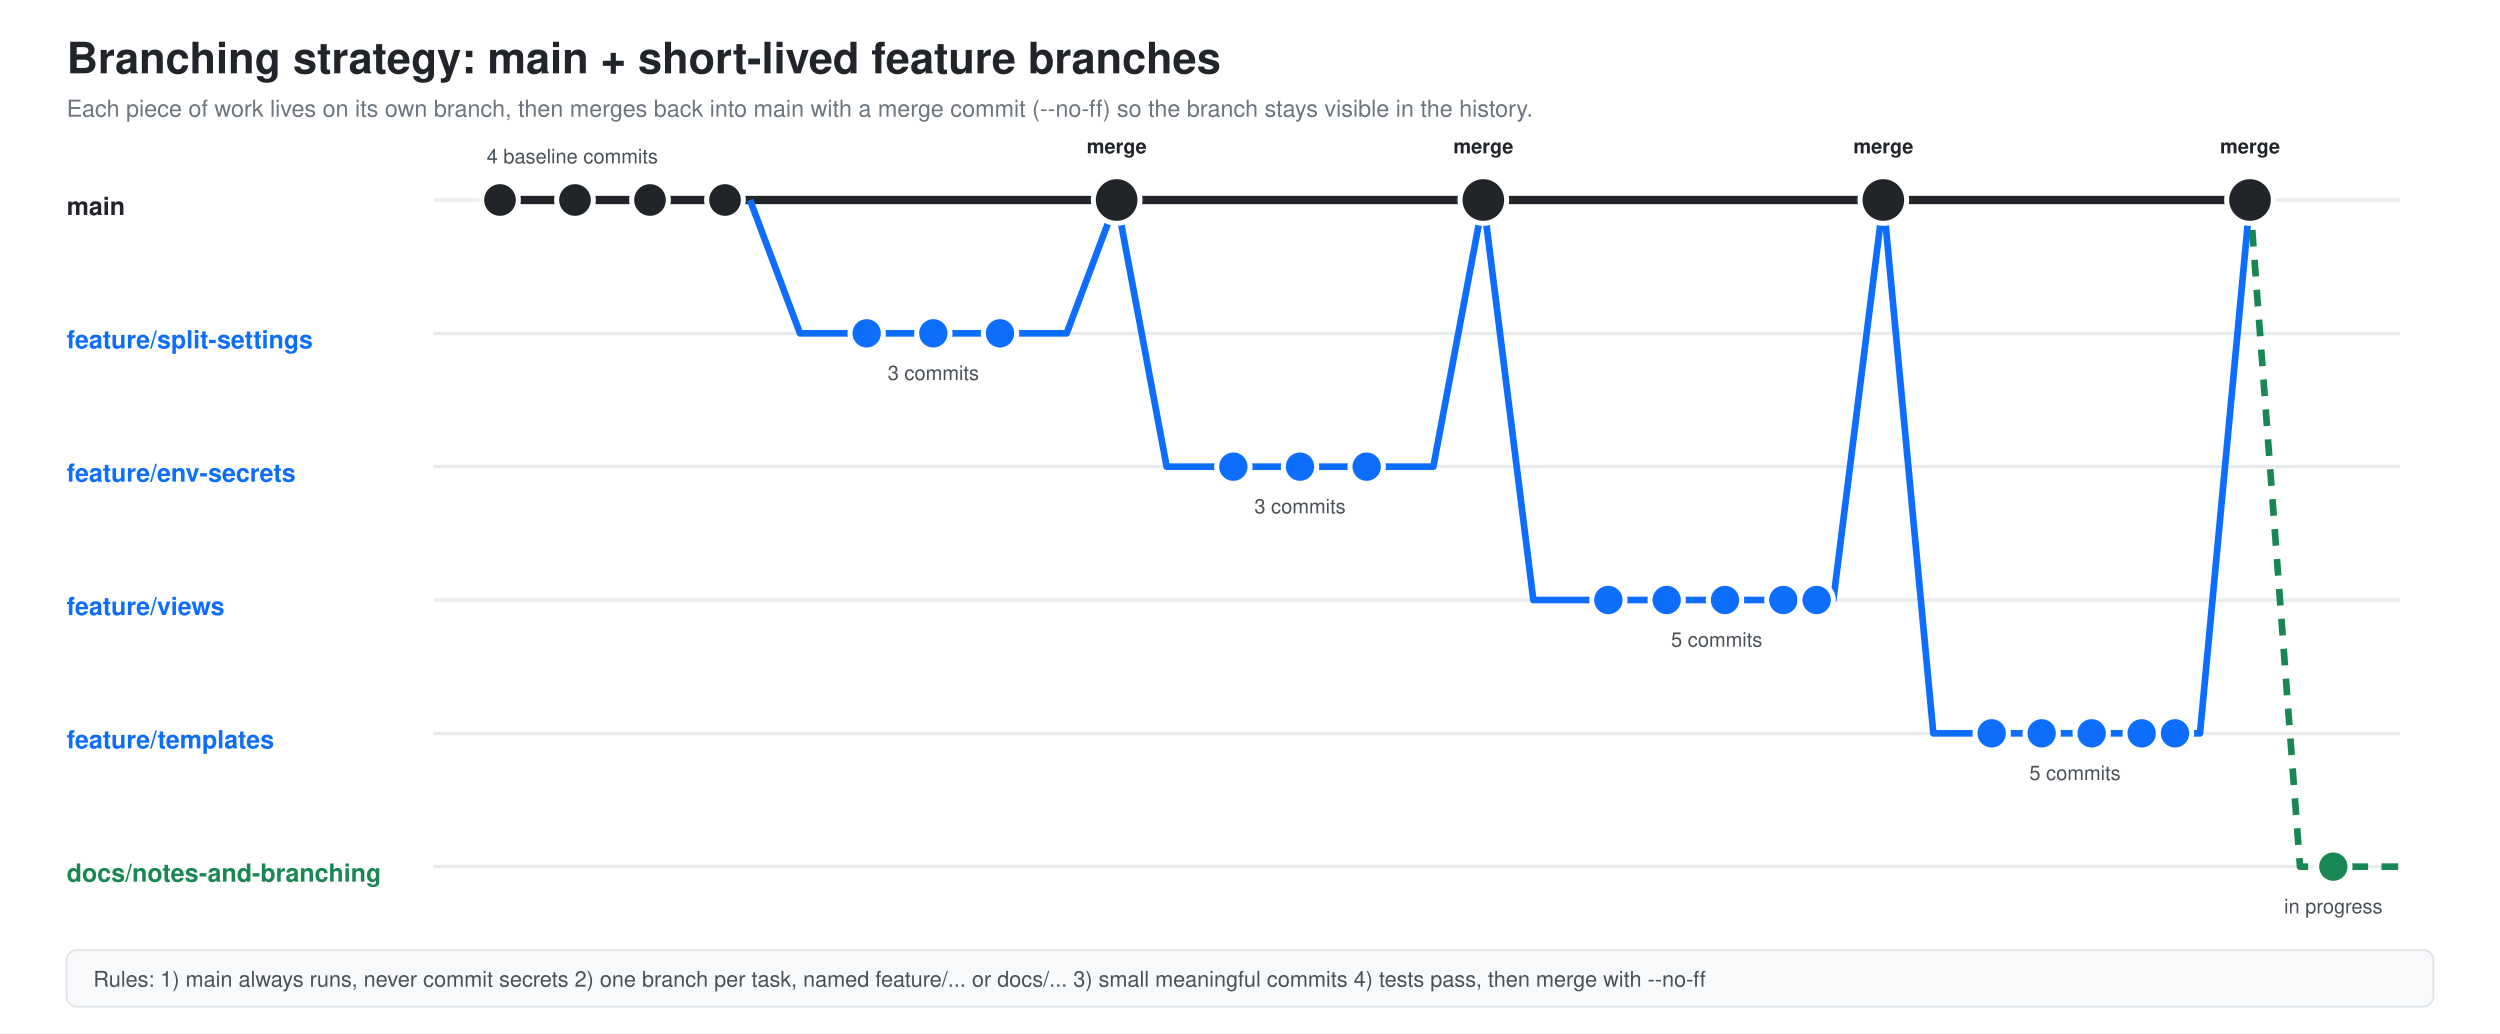
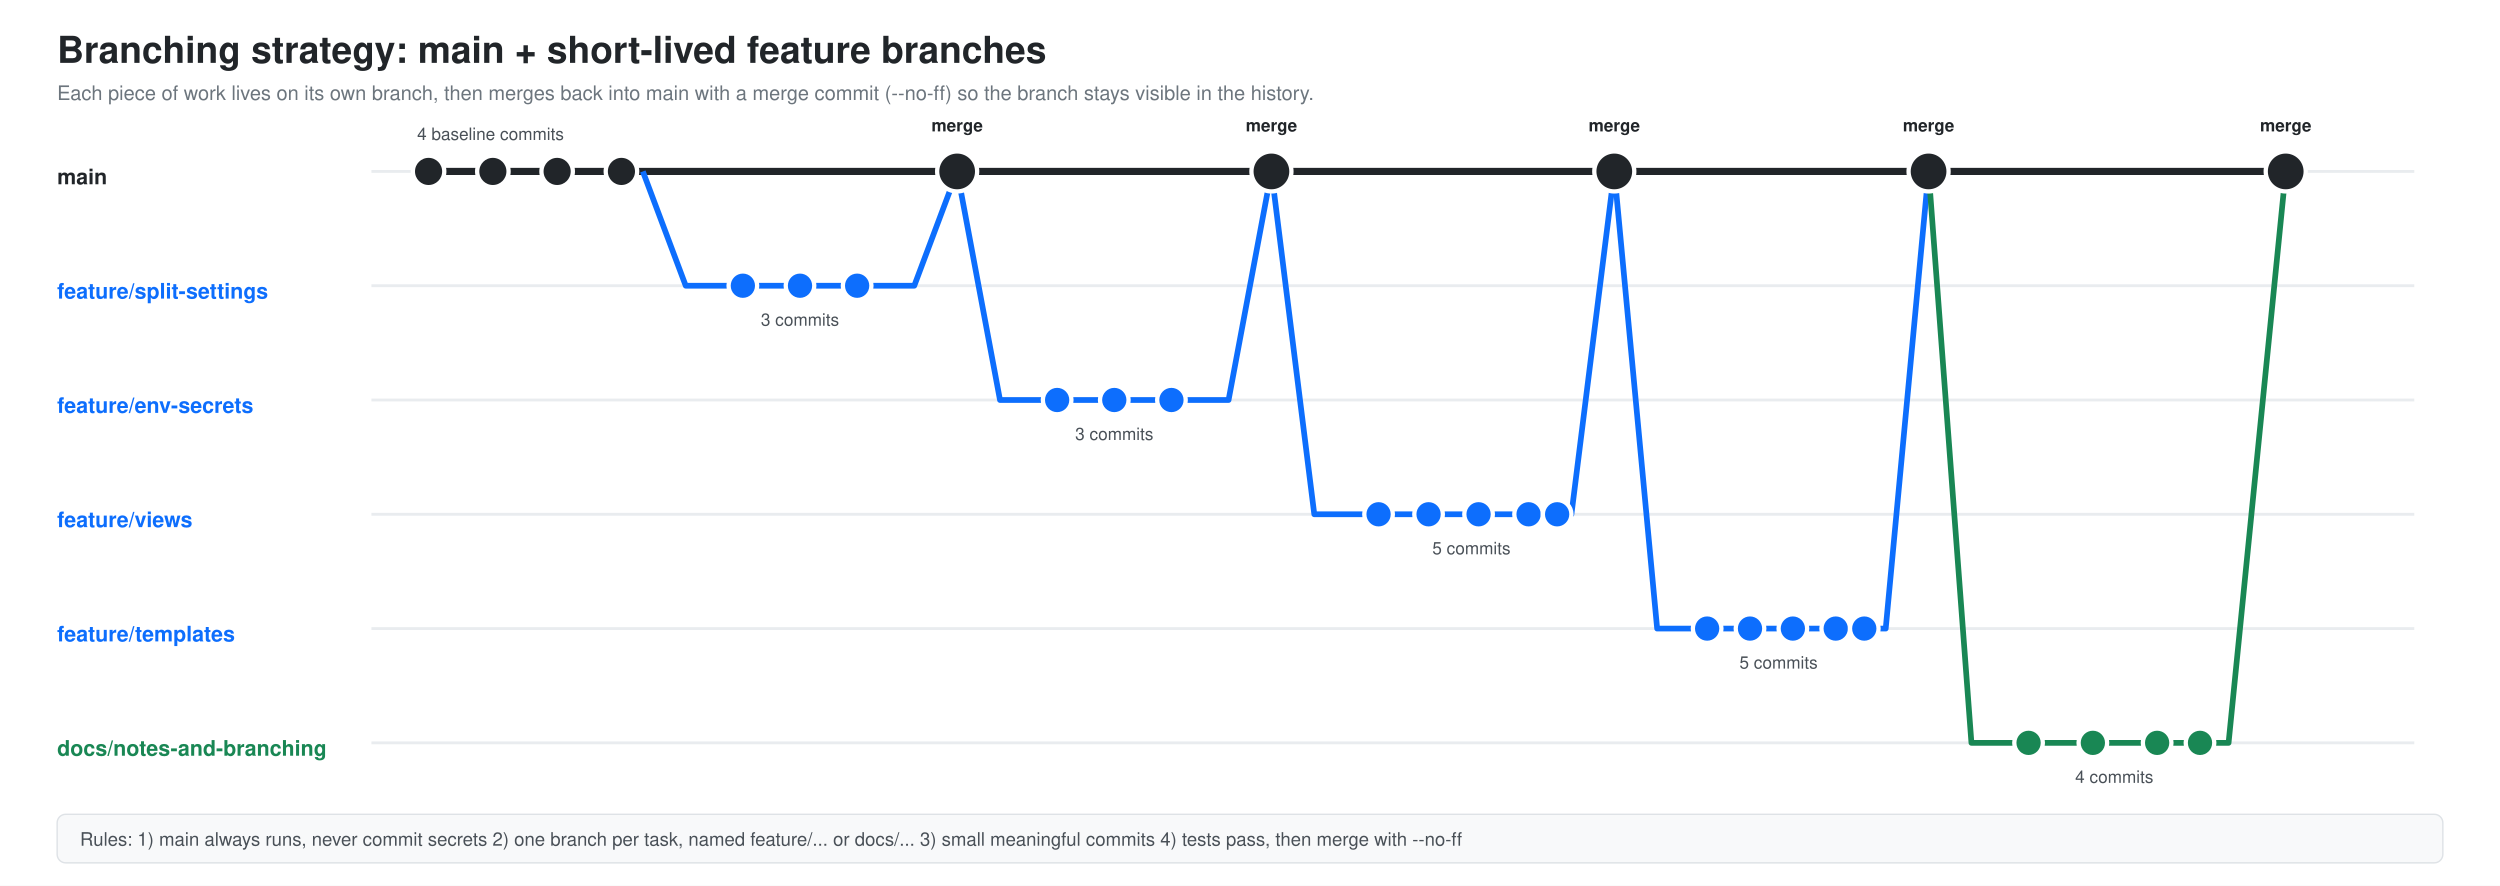
- <svg xmlns="http://www.w3.org/2000/svg" width="1500" height="620" viewBox="0 0 1500 620" font-family="Helvetica, Arial, sans-serif">
-   <rect width="1500" height="620" fill="#ffffff" />
+ <svg xmlns="http://www.w3.org/2000/svg" width="1750" height="620" viewBox="0 0 1750 620" font-family="Helvetica, Arial, sans-serif">
+   <rect width="1750" height="620" fill="#ffffff" />
  <text x="40" y="44" font-size="26" font-weight="bold" fill="#212529">Branching strategy: main + short-lived feature branches</text>
  <text x="40" y="70" font-size="14" fill="#6c757d">Each piece of work lives on its own branch, then merges back into main with a merge commit (--no-ff) so the branch stays visible in the history.</text>
  <g font-size="15" font-weight="bold" fill="#212529">
    <text x="40" y="129">main</text>
    <text x="40" y="209" fill="#0d6efd">feature/split-settings</text>
    <text x="40" y="289" fill="#0d6efd">feature/env-secrets</text>
    <text x="40" y="369" fill="#0d6efd">feature/views</text>
    <text x="40" y="449" fill="#0d6efd">feature/templates</text>
    <text x="40" y="529" fill="#198754">docs/notes-and-branching</text>
  </g>
  <g stroke="#e9ecef" stroke-width="2">
-     <line x1="260" y1="120" x2="1440" y2="120" />
-     <line x1="260" y1="200" x2="1440" y2="200" />
-     <line x1="260" y1="280" x2="1440" y2="280" />
-     <line x1="260" y1="360" x2="1440" y2="360" />
-     <line x1="260" y1="440" x2="1440" y2="440" />
-     <line x1="260" y1="520" x2="1440" y2="520" />
+     <line x1="260" y1="120" x2="1690" y2="120" />
+     <line x1="260" y1="200" x2="1690" y2="200" />
+     <line x1="260" y1="280" x2="1690" y2="280" />
+     <line x1="260" y1="360" x2="1690" y2="360" />
+     <line x1="260" y1="440" x2="1690" y2="440" />
+     <line x1="260" y1="520" x2="1690" y2="520" />
  </g>
-   <line x1="290" y1="120" x2="1360" y2="120" stroke="#212529" stroke-width="5" />
+   <line x1="290" y1="120" x2="1610" y2="120" stroke="#212529" stroke-width="5" />
  <g fill="none" stroke-width="4" stroke-linejoin="round">
    <polyline stroke="#0d6efd" points="450,120 480,200 640,200 670,120" />
    <polyline stroke="#0d6efd" points="670,120 700,280 860,280 890,120" />
    <polyline stroke="#0d6efd" points="890,120 920,360 1100,360 1130,120" />
    <polyline stroke="#0d6efd" points="1130,120 1160,440 1320,440 1350,120" />
-     <polyline stroke="#198754" stroke-dasharray="10 8" points="1350,120 1380,520 1440,520" />
+     <polyline stroke="#198754" points="1350,120 1380,520 1560,520 1600,120" />
  </g>
  <g fill="#212529" stroke="#ffffff" stroke-width="3">
    <circle cx="300" cy="120" r="11" />
    <circle cx="345" cy="120" r="11" />
    <circle cx="390" cy="120" r="11" />
    <circle cx="435" cy="120" r="11" />
    <circle cx="670" cy="120" r="14" />
    <circle cx="890" cy="120" r="14" />
    <circle cx="1130" cy="120" r="14" />
    <circle cx="1350" cy="120" r="14" />
+     <circle cx="1600" cy="120" r="14" />
  </g>
  <text x="292" y="98" font-size="12" fill="#495057">4 baseline commits</text>
  <g fill="#0d6efd" stroke="#ffffff" stroke-width="3">
    <circle cx="520" cy="200" r="10" />
    <circle cx="560" cy="200" r="10" />
    <circle cx="600" cy="200" r="10" />
    <circle cx="740" cy="280" r="10" />
    <circle cx="780" cy="280" r="10" />
    <circle cx="820" cy="280" r="10" />
    <circle cx="965" cy="360" r="10" />
    <circle cx="1000" cy="360" r="10" />
    <circle cx="1035" cy="360" r="10" />
    <circle cx="1070" cy="360" r="10" />
    <circle cx="1090" cy="360" r="10" />
    <circle cx="1195" cy="440" r="10" />
    <circle cx="1225" cy="440" r="10" />
    <circle cx="1255" cy="440" r="10" />
    <circle cx="1285" cy="440" r="10" />
    <circle cx="1305" cy="440" r="10" />
  </g>
  <g fill="#198754" stroke="#ffffff" stroke-width="3">
-     <circle cx="1400" cy="520" r="10" />
+     <circle cx="1420" cy="520" r="10" />
+     <circle cx="1465" cy="520" r="10" />
+     <circle cx="1510" cy="520" r="10" />
+     <circle cx="1540" cy="520" r="10" />
  </g>
  <g font-size="12" fill="#495057" text-anchor="middle">
    <text x="560" y="228">3 commits</text>
    <text x="780" y="308">3 commits</text>
    <text x="1030" y="388">5 commits</text>
    <text x="1245" y="468">5 commits</text>
-     <text x="1400" y="548">in progress</text>
+     <text x="1480" y="548">4 commits</text>
  </g>
  <g font-size="12" fill="#212529" text-anchor="middle" font-weight="bold">
    <text x="670" y="92">merge</text>
    <text x="890" y="92">merge</text>
    <text x="1130" y="92">merge</text>
    <text x="1350" y="92">merge</text>
+     <text x="1600" y="92">merge</text>
  </g>
-   <rect x="40" y="570" width="1420" height="34" rx="6" fill="#f8f9fa" stroke="#dee2e6" />
+   <rect x="40" y="570" width="1670" height="34" rx="6" fill="#f8f9fa" stroke="#dee2e6" />
  <text x="56" y="592" font-size="13" fill="#495057">Rules:  1) main always runs, never commit secrets   2) one branch per task, named feature/... or docs/...   3) small meaningful commits   4) tests pass, then merge with --no-ff</text>
</svg>
